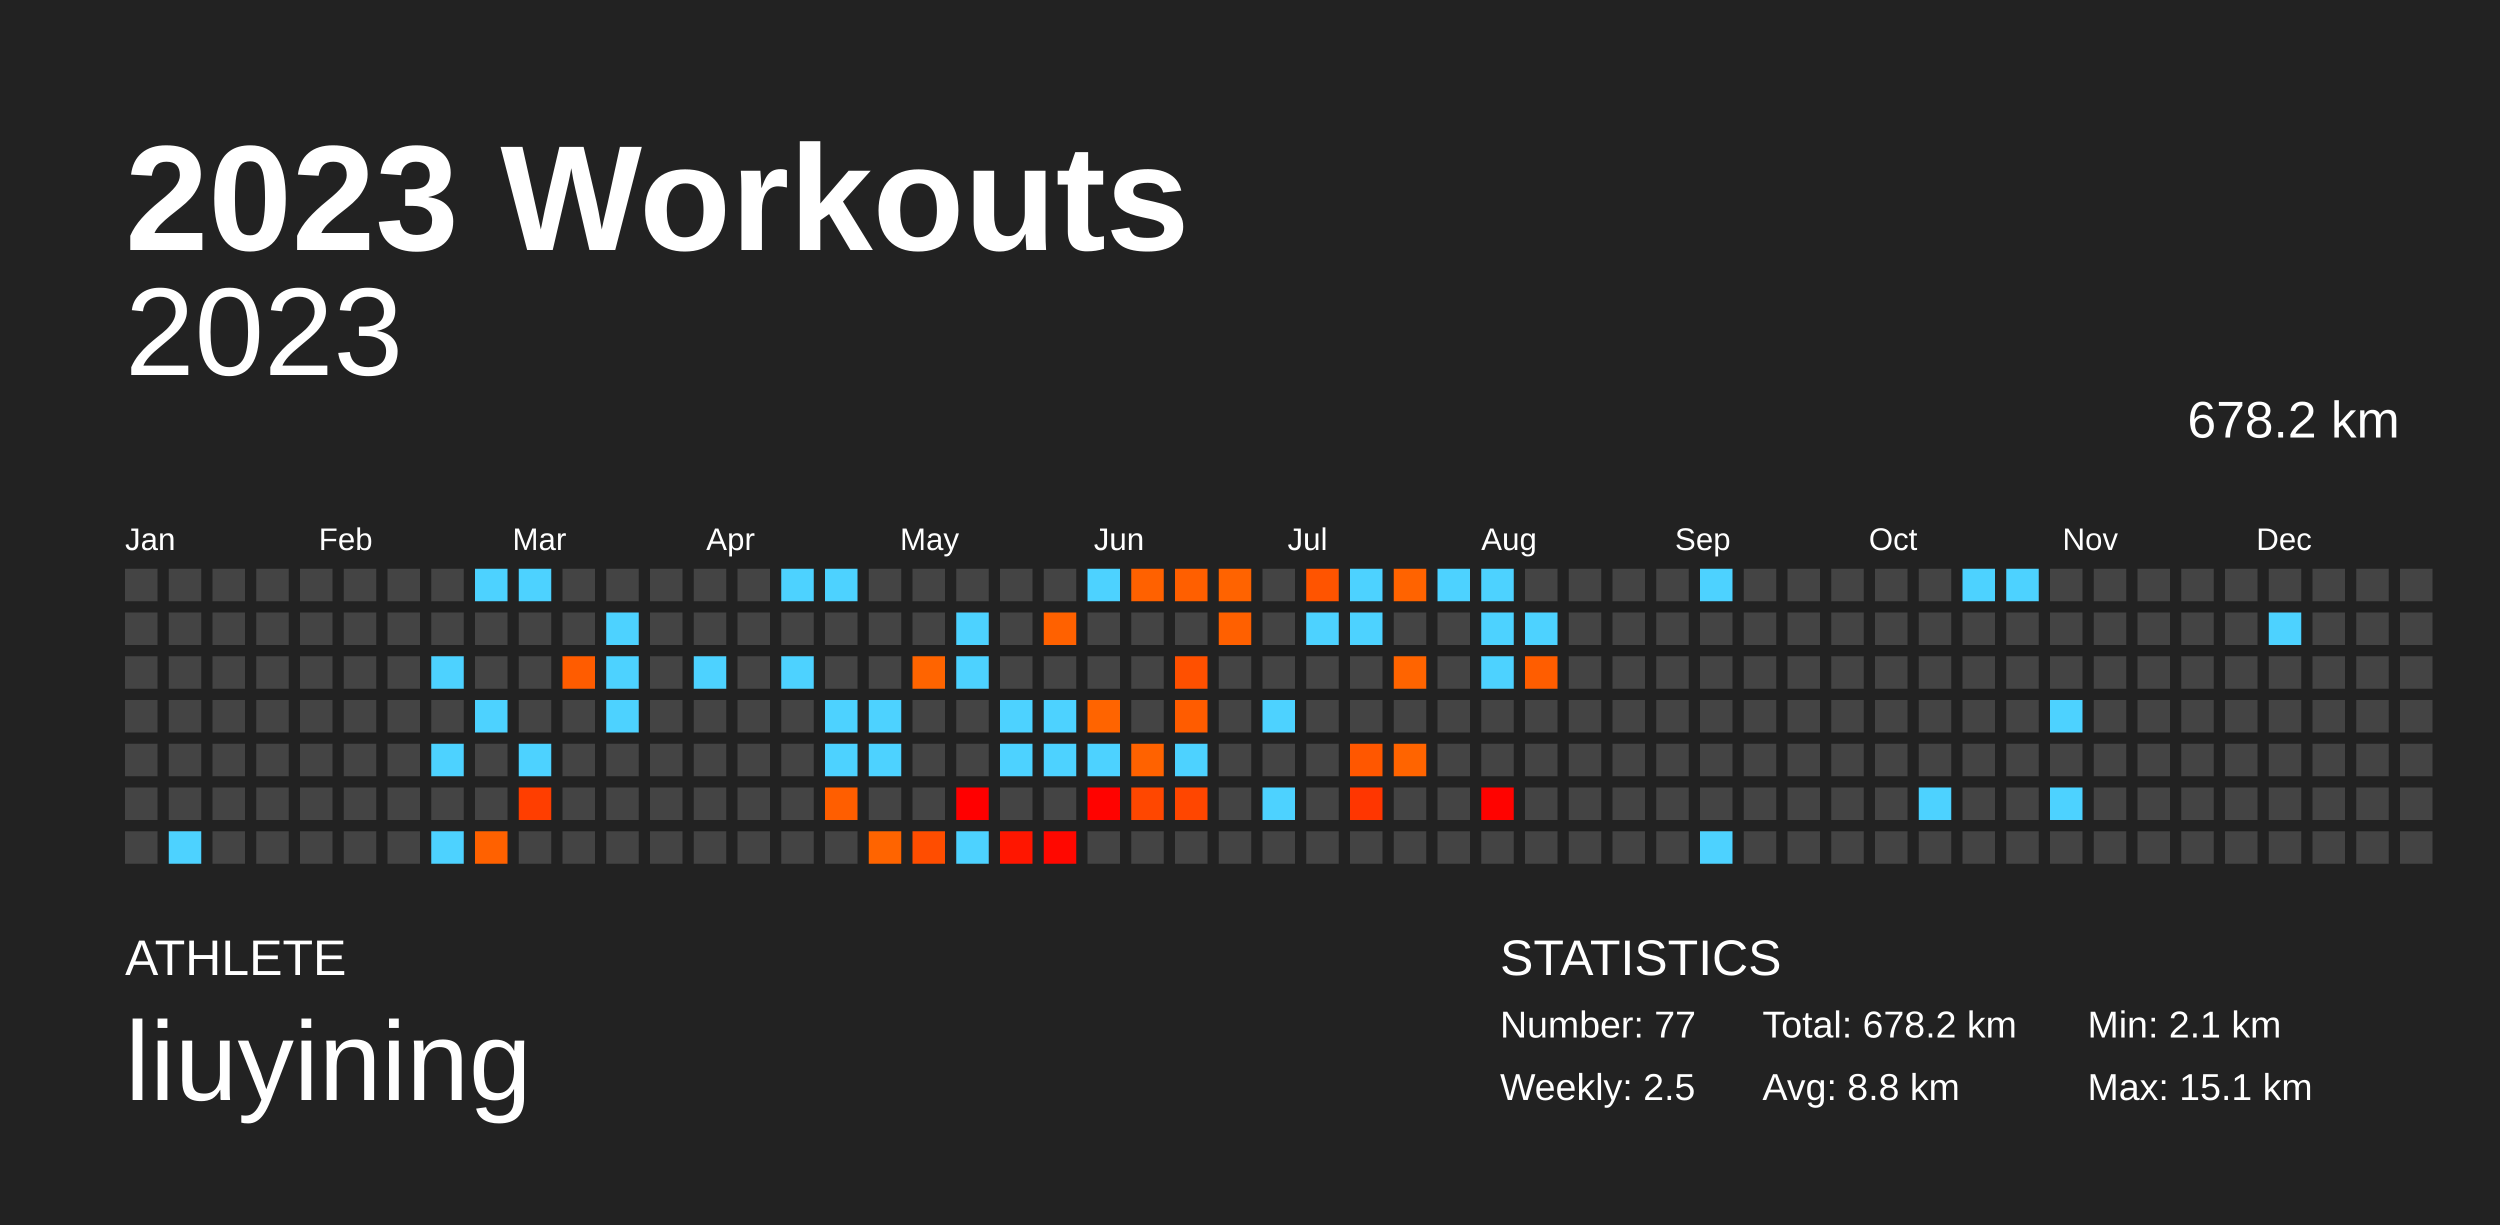
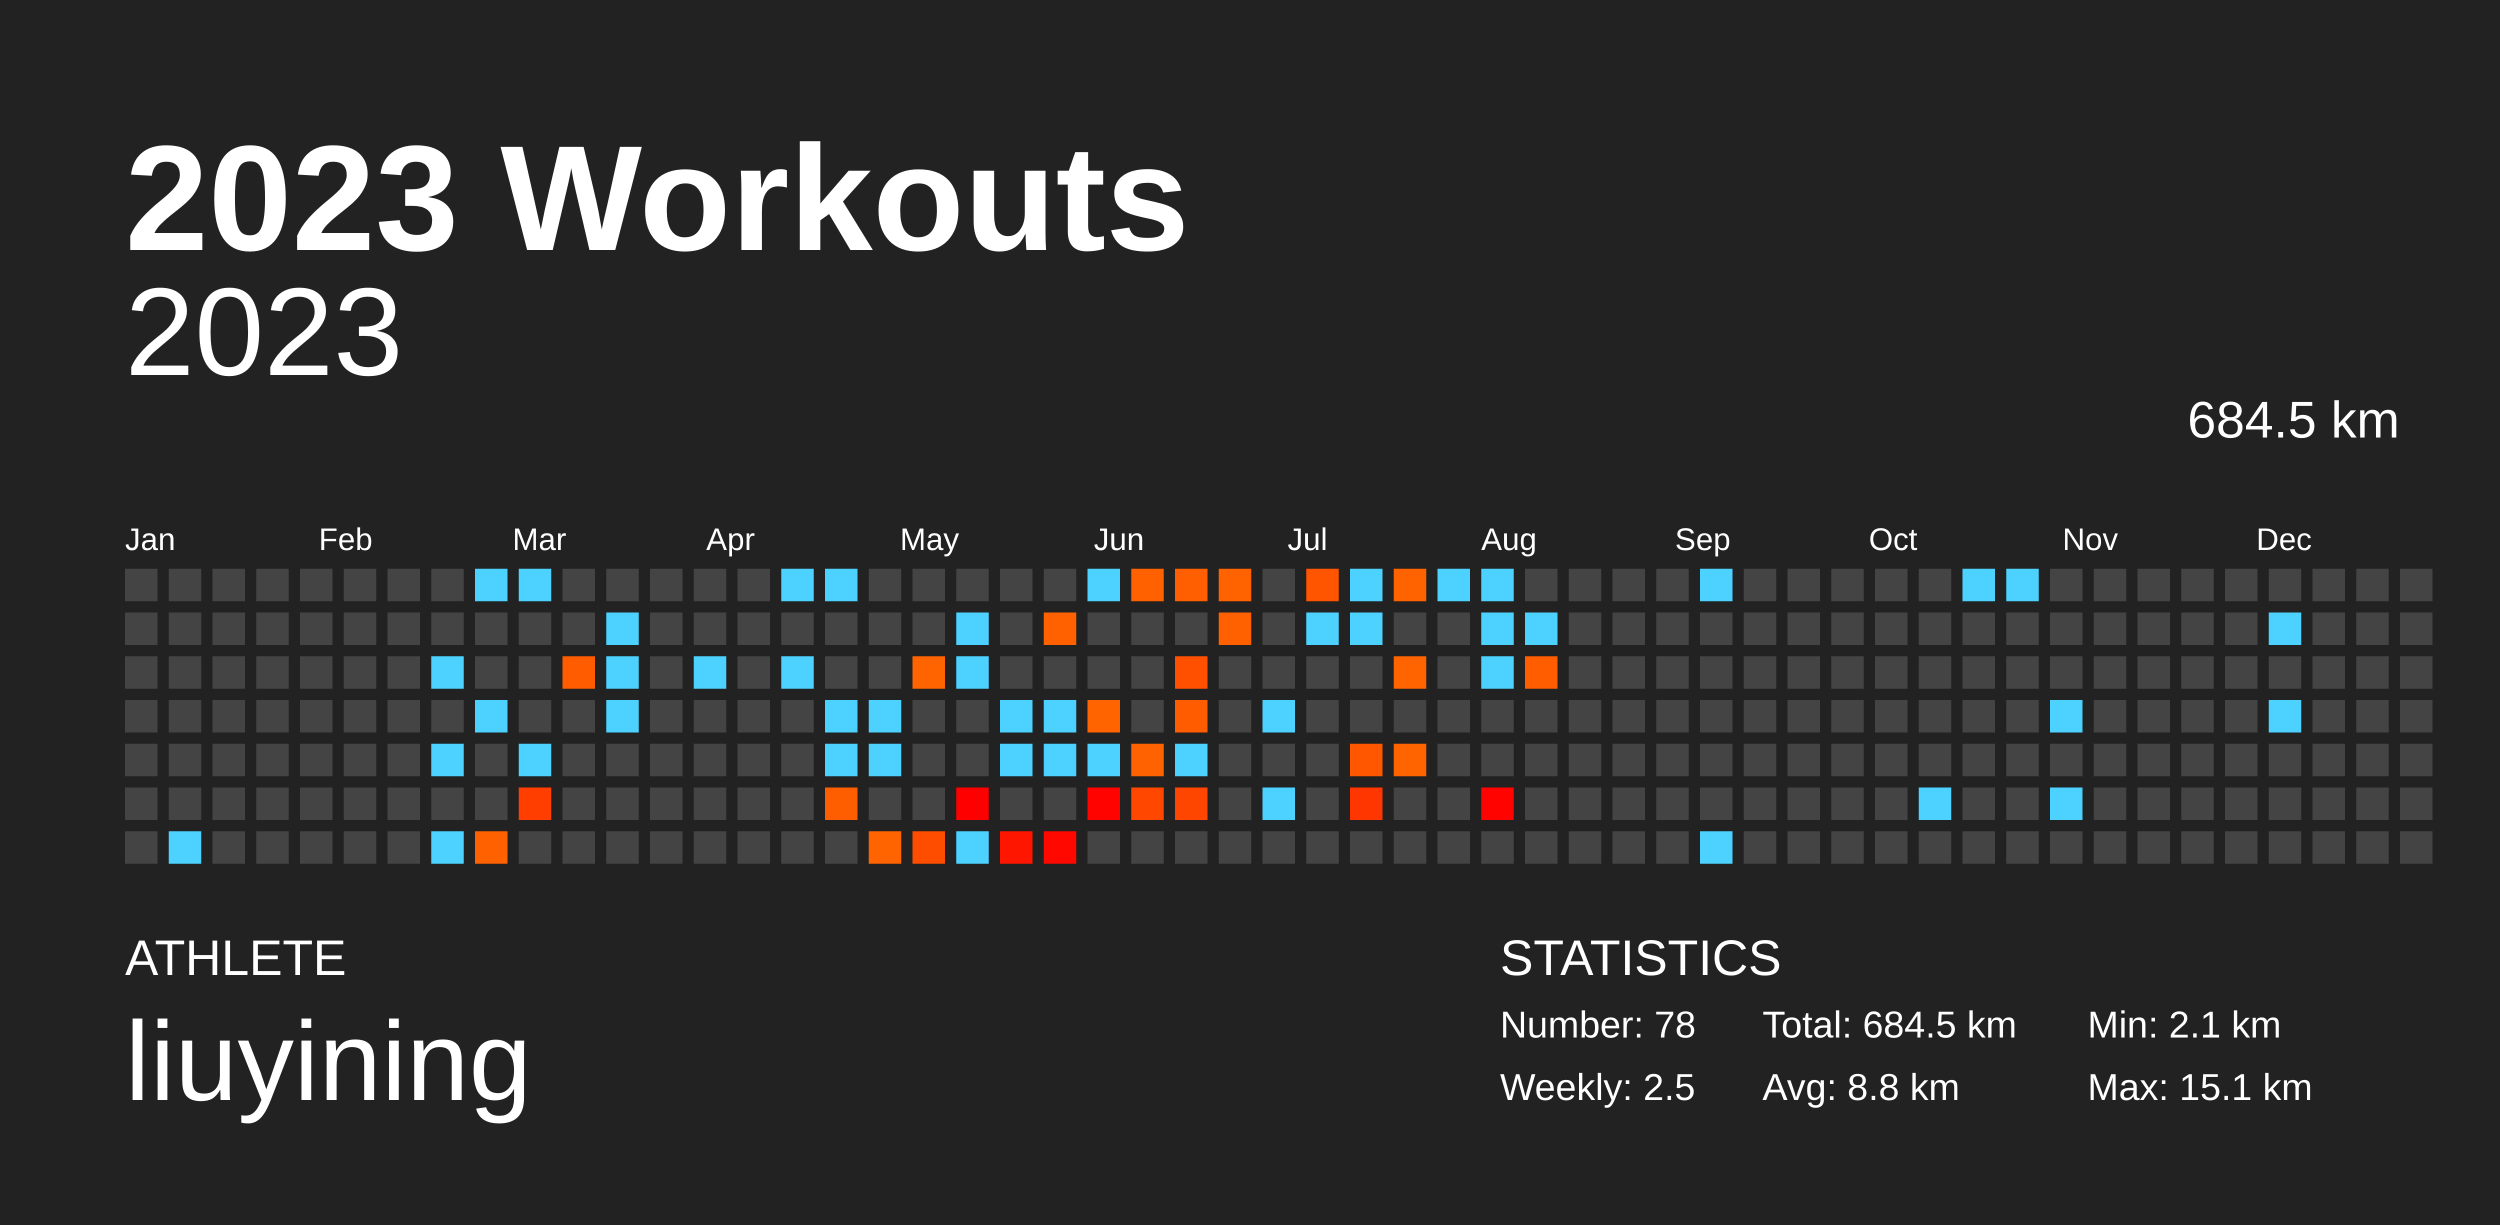
<svg xmlns="http://www.w3.org/2000/svg" baseProfile="full" height="98mm" version="1.1" viewBox="0,0,200,98" width="200mm">
  <defs />
  <rect fill="#222222" height="98" width="200" x="0" y="0" />
  <text fill="#FFFFFF" style="font-size:12px; font-family:Arial; font-weight:bold;" x="10" y="20">2023 Workouts</text>
  <text fill="#FFFFFF" style="font-size:4px; font-family:Arial" x="10" y="78">ATHLETE</text>
  <text fill="#FFFFFF" style="font-size:9px; font-family:Arial" x="10" y="88">liuyining</text>
  <text fill="#FFFFFF" style="font-size:4px; font-family:Arial" x="120" y="78">STATISTICS</text>
-   <text fill="#FFFFFF" style="font-size:3px; font-family:Arial" x="120" y="83">Number: 77</text>
+   <text fill="#FFFFFF" style="font-size:3px; font-family:Arial" x="120" y="83">Number: 78</text>
  <text fill="#FFFFFF" style="font-size:3px; font-family:Arial" x="120" y="88">Weekly: 2.5</text>
-   <text fill="#FFFFFF" style="font-size:3px; font-family:Arial" x="141" y="83">Total: 678.2 km</text>
+   <text fill="#FFFFFF" style="font-size:3px; font-family:Arial" x="141" y="83">Total: 684.5 km</text>
  <text fill="#FFFFFF" style="font-size:3px; font-family:Arial" x="141" y="88">Avg: 8.8 km</text>
  <text fill="#FFFFFF" style="font-size:3px; font-family:Arial" x="167" y="83">Min: 2.1 km</text>
  <text fill="#FFFFFF" style="font-size:3px; font-family:Arial" x="167" y="88">Max: 15.1 km</text>
  <text alignment-baseline="hanging" fill="#FFFFFF" style="font-size:10.0px; font-family:Arial;" x="10" y="30">2023</text>
-   <text alignment-baseline="hanging" fill="#FFFFFF" style="font-size:4.125px; font-family:Arial;" x="175" y="35">678.2 km</text>
+   <text alignment-baseline="hanging" fill="#FFFFFF" style="font-size:4.125px; font-family:Arial;" x="175" y="35">684.5 km</text>
  <text fill="#FFFFFF" style="font-size:2.5px; font-family:Arial" x="10.0" y="44">Jan</text>
  <text fill="#FFFFFF" style="font-size:2.5px; font-family:Arial" x="25.5" y="44">Feb</text>
  <text fill="#FFFFFF" style="font-size:2.5px; font-family:Arial" x="41.0" y="44">Mar</text>
  <text fill="#FFFFFF" style="font-size:2.5px; font-family:Arial" x="56.5" y="44">Apr</text>
  <text fill="#FFFFFF" style="font-size:2.5px; font-family:Arial" x="72.0" y="44">May</text>
  <text fill="#FFFFFF" style="font-size:2.5px; font-family:Arial" x="87.5" y="44">Jun</text>
  <text fill="#FFFFFF" style="font-size:2.5px; font-family:Arial" x="103.0" y="44">Jul</text>
  <text fill="#FFFFFF" style="font-size:2.5px; font-family:Arial" x="118.5" y="44">Aug</text>
  <text fill="#FFFFFF" style="font-size:2.5px; font-family:Arial" x="134.0" y="44">Sep</text>
  <text fill="#FFFFFF" style="font-size:2.5px; font-family:Arial" x="149.5" y="44">Oct</text>
  <text fill="#FFFFFF" style="font-size:2.5px; font-family:Arial" x="165.0" y="44">Nov</text>
  <text fill="#FFFFFF" style="font-size:2.5px; font-family:Arial" x="180.5" y="44">Dec</text>
  <rect fill="#444444" height="2.6" width="2.6" x="10.0" y="45.5" />
  <rect fill="#444444" height="2.6" width="2.6" x="10.0" y="49.0" />
  <rect fill="#444444" height="2.6" width="2.6" x="10.0" y="52.5" />
  <rect fill="#444444" height="2.6" width="2.6" x="10.0" y="56.0" />
  <rect fill="#444444" height="2.6" width="2.6" x="10.0" y="59.5" />
  <rect fill="#444444" height="2.6" width="2.6" x="10.0" y="63.0" />
  <rect fill="#444444" height="2.6" width="2.6" x="10.0" y="66.5" />
  <rect fill="#444444" height="2.6" width="2.6" x="13.5" y="45.5" />
  <rect fill="#444444" height="2.6" width="2.6" x="13.5" y="49.0" />
  <rect fill="#444444" height="2.6" width="2.6" x="13.5" y="52.5" />
  <rect fill="#444444" height="2.6" width="2.6" x="13.5" y="56.0" />
  <rect fill="#444444" height="2.6" width="2.6" x="13.5" y="59.5" />
  <rect fill="#444444" height="2.6" width="2.6" x="13.5" y="63.0" />
  <rect fill="#4dd2ff" height="2.6" width="2.6" x="13.5" y="66.5" />
  <rect fill="#444444" height="2.6" width="2.6" x="17.0" y="45.5" />
  <rect fill="#444444" height="2.6" width="2.6" x="17.0" y="49.0" />
  <rect fill="#444444" height="2.6" width="2.6" x="17.0" y="52.5" />
  <rect fill="#444444" height="2.6" width="2.6" x="17.0" y="56.0" />
  <rect fill="#444444" height="2.6" width="2.6" x="17.0" y="59.5" />
  <rect fill="#444444" height="2.6" width="2.6" x="17.0" y="63.0" />
  <rect fill="#444444" height="2.6" width="2.6" x="17.0" y="66.5" />
  <rect fill="#444444" height="2.6" width="2.6" x="20.5" y="45.5" />
  <rect fill="#444444" height="2.6" width="2.6" x="20.5" y="49.0" />
  <rect fill="#444444" height="2.6" width="2.6" x="20.5" y="52.5" />
  <rect fill="#444444" height="2.6" width="2.6" x="20.5" y="56.0" />
  <rect fill="#444444" height="2.6" width="2.6" x="20.5" y="59.5" />
  <rect fill="#444444" height="2.6" width="2.6" x="20.5" y="63.0" />
  <rect fill="#444444" height="2.6" width="2.6" x="20.5" y="66.5" />
  <rect fill="#444444" height="2.6" width="2.6" x="24.0" y="45.5" />
  <rect fill="#444444" height="2.6" width="2.6" x="24.0" y="49.0" />
  <rect fill="#444444" height="2.6" width="2.6" x="24.0" y="52.5" />
  <rect fill="#444444" height="2.6" width="2.6" x="24.0" y="56.0" />
  <rect fill="#444444" height="2.6" width="2.6" x="24.0" y="59.5" />
  <rect fill="#444444" height="2.6" width="2.6" x="24.0" y="63.0" />
  <rect fill="#444444" height="2.6" width="2.6" x="24.0" y="66.5" />
  <rect fill="#444444" height="2.6" width="2.6" x="27.5" y="45.5" />
  <rect fill="#444444" height="2.6" width="2.6" x="27.5" y="49.0" />
  <rect fill="#444444" height="2.6" width="2.6" x="27.5" y="52.5" />
  <rect fill="#444444" height="2.6" width="2.6" x="27.5" y="56.0" />
  <rect fill="#444444" height="2.6" width="2.6" x="27.5" y="59.5" />
  <rect fill="#444444" height="2.6" width="2.6" x="27.5" y="63.0" />
  <rect fill="#444444" height="2.6" width="2.6" x="27.5" y="66.5" />
  <rect fill="#444444" height="2.6" width="2.6" x="31.0" y="45.5" />
  <rect fill="#444444" height="2.6" width="2.6" x="31.0" y="49.0" />
  <rect fill="#444444" height="2.6" width="2.6" x="31.0" y="52.5" />
  <rect fill="#444444" height="2.6" width="2.6" x="31.0" y="56.0" />
  <rect fill="#444444" height="2.6" width="2.6" x="31.0" y="59.5" />
  <rect fill="#444444" height="2.6" width="2.6" x="31.0" y="63.0" />
  <rect fill="#444444" height="2.6" width="2.6" x="31.0" y="66.5" />
  <rect fill="#444444" height="2.6" width="2.6" x="34.5" y="45.5" />
  <rect fill="#444444" height="2.6" width="2.6" x="34.5" y="49.0" />
  <rect fill="#4dd2ff" height="2.6" width="2.6" x="34.5" y="52.5" />
  <rect fill="#444444" height="2.6" width="2.6" x="34.5" y="56.0" />
  <rect fill="#4dd2ff" height="2.6" width="2.6" x="34.5" y="59.5" />
  <rect fill="#444444" height="2.6" width="2.6" x="34.5" y="63.0" />
  <rect fill="#4dd2ff" height="2.6" width="2.6" x="34.5" y="66.5" />
  <rect fill="#4dd2ff" height="2.6" width="2.6" x="38.0" y="45.5" />
  <rect fill="#444444" height="2.6" width="2.6" x="38.0" y="49.0" />
  <rect fill="#444444" height="2.6" width="2.6" x="38.0" y="52.5" />
  <rect fill="#4dd2ff" height="2.6" width="2.6" x="38.0" y="56.0" />
  <rect fill="#444444" height="2.6" width="2.6" x="38.0" y="59.5" />
  <rect fill="#444444" height="2.6" width="2.6" x="38.0" y="63.0" />
  <rect fill="#ff6100" height="2.6" width="2.6" x="38.0" y="66.5" />
  <rect fill="#4dd2ff" height="2.6" width="2.6" x="41.5" y="45.5" />
  <rect fill="#444444" height="2.6" width="2.6" x="41.5" y="49.0" />
  <rect fill="#444444" height="2.6" width="2.6" x="41.5" y="52.5" />
  <rect fill="#444444" height="2.6" width="2.6" x="41.5" y="56.0" />
  <rect fill="#4dd2ff" height="2.6" width="2.6" x="41.5" y="59.5" />
  <rect fill="#ff3e00" height="2.6" width="2.6" x="41.5" y="63.0" />
  <rect fill="#444444" height="2.6" width="2.6" x="41.5" y="66.5" />
  <rect fill="#444444" height="2.6" width="2.6" x="45.0" y="45.5" />
  <rect fill="#444444" height="2.6" width="2.6" x="45.0" y="49.0" />
  <rect fill="#ff5c00" height="2.6" width="2.6" x="45.0" y="52.5" />
  <rect fill="#444444" height="2.6" width="2.6" x="45.0" y="56.0" />
  <rect fill="#444444" height="2.6" width="2.6" x="45.0" y="59.5" />
  <rect fill="#444444" height="2.6" width="2.6" x="45.0" y="63.0" />
  <rect fill="#444444" height="2.6" width="2.6" x="45.0" y="66.5" />
  <rect fill="#444444" height="2.6" width="2.6" x="48.5" y="45.5" />
  <rect fill="#4dd2ff" height="2.6" width="2.6" x="48.5" y="49.0" />
  <rect fill="#4dd2ff" height="2.6" width="2.6" x="48.5" y="52.5" />
  <rect fill="#4dd2ff" height="2.6" width="2.6" x="48.5" y="56.0" />
  <rect fill="#444444" height="2.6" width="2.6" x="48.5" y="59.5" />
  <rect fill="#444444" height="2.6" width="2.6" x="48.5" y="63.0" />
  <rect fill="#444444" height="2.6" width="2.6" x="48.5" y="66.5" />
  <rect fill="#444444" height="2.6" width="2.6" x="52.0" y="45.5" />
  <rect fill="#444444" height="2.6" width="2.6" x="52.0" y="49.0" />
  <rect fill="#444444" height="2.6" width="2.6" x="52.0" y="52.5" />
  <rect fill="#444444" height="2.6" width="2.6" x="52.0" y="56.0" />
  <rect fill="#444444" height="2.6" width="2.6" x="52.0" y="59.5" />
  <rect fill="#444444" height="2.6" width="2.6" x="52.0" y="63.0" />
  <rect fill="#444444" height="2.6" width="2.6" x="52.0" y="66.5" />
  <rect fill="#444444" height="2.6" width="2.6" x="55.5" y="45.5" />
  <rect fill="#444444" height="2.6" width="2.6" x="55.5" y="49.0" />
  <rect fill="#4dd2ff" height="2.6" width="2.6" x="55.5" y="52.5" />
  <rect fill="#444444" height="2.6" width="2.6" x="55.5" y="56.0" />
  <rect fill="#444444" height="2.6" width="2.6" x="55.5" y="59.5" />
  <rect fill="#444444" height="2.6" width="2.6" x="55.5" y="63.0" />
  <rect fill="#444444" height="2.6" width="2.6" x="55.5" y="66.5" />
  <rect fill="#444444" height="2.6" width="2.6" x="59.0" y="45.5" />
  <rect fill="#444444" height="2.6" width="2.6" x="59.0" y="49.0" />
  <rect fill="#444444" height="2.6" width="2.6" x="59.0" y="52.5" />
  <rect fill="#444444" height="2.6" width="2.6" x="59.0" y="56.0" />
  <rect fill="#444444" height="2.6" width="2.6" x="59.0" y="59.5" />
  <rect fill="#444444" height="2.6" width="2.6" x="59.0" y="63.0" />
  <rect fill="#444444" height="2.6" width="2.6" x="59.0" y="66.5" />
  <rect fill="#4dd2ff" height="2.6" width="2.6" x="62.5" y="45.5" />
  <rect fill="#444444" height="2.6" width="2.6" x="62.5" y="49.0" />
  <rect fill="#4dd2ff" height="2.6" width="2.6" x="62.5" y="52.5" />
  <rect fill="#444444" height="2.6" width="2.6" x="62.5" y="56.0" />
  <rect fill="#444444" height="2.6" width="2.6" x="62.5" y="59.5" />
  <rect fill="#444444" height="2.6" width="2.6" x="62.5" y="63.0" />
  <rect fill="#444444" height="2.6" width="2.6" x="62.5" y="66.5" />
  <rect fill="#4dd2ff" height="2.6" width="2.6" x="66.0" y="45.5" />
  <rect fill="#444444" height="2.6" width="2.6" x="66.0" y="49.0" />
  <rect fill="#444444" height="2.6" width="2.6" x="66.0" y="52.5" />
  <rect fill="#4dd2ff" height="2.6" width="2.6" x="66.0" y="56.0" />
  <rect fill="#4dd2ff" height="2.6" width="2.6" x="66.0" y="59.5" />
  <rect fill="#ff5e00" height="2.6" width="2.6" x="66.0" y="63.0" />
  <rect fill="#444444" height="2.6" width="2.6" x="66.0" y="66.5" />
  <rect fill="#444444" height="2.6" width="2.6" x="69.5" y="45.5" />
  <rect fill="#444444" height="2.6" width="2.6" x="69.5" y="49.0" />
  <rect fill="#444444" height="2.6" width="2.6" x="69.5" y="52.5" />
  <rect fill="#4dd2ff" height="2.6" width="2.6" x="69.5" y="56.0" />
  <rect fill="#4dd2ff" height="2.6" width="2.6" x="69.5" y="59.5" />
  <rect fill="#444444" height="2.6" width="2.6" x="69.5" y="63.0" />
  <rect fill="#ff6400" height="2.6" width="2.6" x="69.5" y="66.5" />
  <rect fill="#444444" height="2.6" width="2.6" x="73.0" y="45.5" />
  <rect fill="#444444" height="2.6" width="2.6" x="73.0" y="49.0" />
  <rect fill="#ff6400" height="2.6" width="2.6" x="73.0" y="52.5" />
  <rect fill="#444444" height="2.6" width="2.6" x="73.0" y="56.0" />
  <rect fill="#444444" height="2.6" width="2.6" x="73.0" y="59.5" />
  <rect fill="#444444" height="2.6" width="2.6" x="73.0" y="63.0" />
  <rect fill="#ff4d00" height="2.6" width="2.6" x="73.0" y="66.5" />
  <rect fill="#444444" height="2.6" width="2.6" x="76.5" y="45.5" />
  <rect fill="#4dd2ff" height="2.6" width="2.6" x="76.5" y="49.0" />
  <rect fill="#4dd2ff" height="2.6" width="2.6" x="76.5" y="52.5" />
  <rect fill="#444444" height="2.6" width="2.6" x="76.5" y="56.0" />
  <rect fill="#444444" height="2.6" width="2.6" x="76.5" y="59.5" />
  <rect fill="#ff0000" height="2.6" width="2.6" x="76.5" y="63.0" />
  <rect fill="#4dd2ff" height="2.6" width="2.6" x="76.5" y="66.5" />
  <rect fill="#444444" height="2.6" width="2.6" x="80.0" y="45.5" />
  <rect fill="#444444" height="2.6" width="2.6" x="80.0" y="49.0" />
  <rect fill="#444444" height="2.6" width="2.6" x="80.0" y="52.5" />
  <rect fill="#4dd2ff" height="2.6" width="2.6" x="80.0" y="56.0" />
  <rect fill="#4dd2ff" height="2.6" width="2.6" x="80.0" y="59.5" />
  <rect fill="#444444" height="2.6" width="2.6" x="80.0" y="63.0" />
  <rect fill="#ff1600" height="2.6" width="2.6" x="80.0" y="66.5" />
  <rect fill="#444444" height="2.6" width="2.6" x="83.5" y="45.5" />
  <rect fill="#ff6100" height="2.6" width="2.6" x="83.5" y="49.0" />
  <rect fill="#444444" height="2.6" width="2.6" x="83.5" y="52.5" />
  <rect fill="#4dd2ff" height="2.6" width="2.6" x="83.5" y="56.0" />
  <rect fill="#4dd2ff" height="2.6" width="2.6" x="83.5" y="59.5" />
  <rect fill="#444444" height="2.6" width="2.6" x="83.5" y="63.0" />
  <rect fill="#ff0800" height="2.6" width="2.6" x="83.5" y="66.5" />
  <rect fill="#4dd2ff" height="2.6" width="2.6" x="87.0" y="45.5" />
  <rect fill="#444444" height="2.6" width="2.6" x="87.0" y="49.0" />
  <rect fill="#444444" height="2.6" width="2.6" x="87.0" y="52.5" />
  <rect fill="#ff6400" height="2.6" width="2.6" x="87.0" y="56.0" />
  <rect fill="#4dd2ff" height="2.6" width="2.6" x="87.0" y="59.5" />
  <rect fill="#ff0300" height="2.6" width="2.6" x="87.0" y="63.0" />
  <rect fill="#444444" height="2.6" width="2.6" x="87.0" y="66.5" />
  <rect fill="#ff6100" height="2.6" width="2.6" x="90.5" y="45.5" />
  <rect fill="#444444" height="2.6" width="2.6" x="90.5" y="49.0" />
  <rect fill="#444444" height="2.6" width="2.6" x="90.5" y="52.5" />
  <rect fill="#444444" height="2.6" width="2.6" x="90.5" y="56.0" />
  <rect fill="#ff6200" height="2.6" width="2.6" x="90.5" y="59.5" />
  <rect fill="#ff4700" height="2.6" width="2.6" x="90.5" y="63.0" />
  <rect fill="#444444" height="2.6" width="2.6" x="90.5" y="66.5" />
  <rect fill="#ff5f00" height="2.6" width="2.6" x="94.0" y="45.5" />
  <rect fill="#444444" height="2.6" width="2.6" x="94.0" y="49.0" />
  <rect fill="#ff5000" height="2.6" width="2.6" x="94.0" y="52.5" />
  <rect fill="#ff5c00" height="2.6" width="2.6" x="94.0" y="56.0" />
  <rect fill="#4dd2ff" height="2.6" width="2.6" x="94.0" y="59.5" />
  <rect fill="#ff4600" height="2.6" width="2.6" x="94.0" y="63.0" />
  <rect fill="#444444" height="2.6" width="2.6" x="94.0" y="66.5" />
  <rect fill="#ff6300" height="2.6" width="2.6" x="97.5" y="45.5" />
  <rect fill="#ff6000" height="2.6" width="2.6" x="97.5" y="49.0" />
  <rect fill="#444444" height="2.6" width="2.6" x="97.5" y="52.5" />
  <rect fill="#444444" height="2.6" width="2.6" x="97.5" y="56.0" />
  <rect fill="#444444" height="2.6" width="2.6" x="97.5" y="59.5" />
  <rect fill="#444444" height="2.6" width="2.6" x="97.5" y="63.0" />
  <rect fill="#444444" height="2.6" width="2.6" x="97.5" y="66.5" />
  <rect fill="#444444" height="2.6" width="2.6" x="101.0" y="45.5" />
  <rect fill="#444444" height="2.6" width="2.6" x="101.0" y="49.0" />
  <rect fill="#444444" height="2.6" width="2.6" x="101.0" y="52.5" />
  <rect fill="#4dd2ff" height="2.6" width="2.6" x="101.0" y="56.0" />
  <rect fill="#444444" height="2.6" width="2.6" x="101.0" y="59.5" />
  <rect fill="#4dd2ff" height="2.6" width="2.6" x="101.0" y="63.0" />
  <rect fill="#444444" height="2.6" width="2.6" x="101.0" y="66.5" />
  <rect fill="#ff5400" height="2.6" width="2.6" x="104.5" y="45.5" />
  <rect fill="#4dd2ff" height="2.6" width="2.6" x="104.5" y="49.0" />
  <rect fill="#444444" height="2.6" width="2.6" x="104.5" y="52.5" />
  <rect fill="#444444" height="2.6" width="2.6" x="104.5" y="56.0" />
  <rect fill="#444444" height="2.6" width="2.6" x="104.5" y="59.5" />
  <rect fill="#444444" height="2.6" width="2.6" x="104.5" y="63.0" />
  <rect fill="#444444" height="2.6" width="2.6" x="104.5" y="66.5" />
  <rect fill="#4dd2ff" height="2.6" width="2.6" x="108.0" y="45.5" />
  <rect fill="#4dd2ff" height="2.6" width="2.6" x="108.0" y="49.0" />
  <rect fill="#444444" height="2.6" width="2.6" x="108.0" y="52.5" />
  <rect fill="#444444" height="2.6" width="2.6" x="108.0" y="56.0" />
  <rect fill="#ff5700" height="2.6" width="2.6" x="108.0" y="59.5" />
  <rect fill="#ff3600" height="2.6" width="2.6" x="108.0" y="63.0" />
  <rect fill="#444444" height="2.6" width="2.6" x="108.0" y="66.5" />
  <rect fill="#ff6300" height="2.6" width="2.6" x="111.5" y="45.5" />
  <rect fill="#444444" height="2.6" width="2.6" x="111.5" y="49.0" />
  <rect fill="#ff6400" height="2.6" width="2.6" x="111.5" y="52.5" />
  <rect fill="#444444" height="2.6" width="2.6" x="111.5" y="56.0" />
  <rect fill="#ff6400" height="2.6" width="2.6" x="111.5" y="59.5" />
  <rect fill="#444444" height="2.6" width="2.6" x="111.5" y="63.0" />
  <rect fill="#444444" height="2.6" width="2.6" x="111.5" y="66.5" />
  <rect fill="#4dd2ff" height="2.6" width="2.6" x="115.0" y="45.5" />
  <rect fill="#444444" height="2.6" width="2.6" x="115.0" y="49.0" />
  <rect fill="#444444" height="2.6" width="2.6" x="115.0" y="52.5" />
  <rect fill="#444444" height="2.6" width="2.6" x="115.0" y="56.0" />
  <rect fill="#444444" height="2.6" width="2.6" x="115.0" y="59.5" />
  <rect fill="#444444" height="2.6" width="2.6" x="115.0" y="63.0" />
  <rect fill="#444444" height="2.6" width="2.6" x="115.0" y="66.5" />
  <rect fill="#4dd2ff" height="2.6" width="2.6" x="118.5" y="45.5" />
  <rect fill="#4dd2ff" height="2.6" width="2.6" x="118.5" y="49.0" />
  <rect fill="#4dd2ff" height="2.6" width="2.6" x="118.5" y="52.5" />
  <rect fill="#444444" height="2.6" width="2.6" x="118.5" y="56.0" />
  <rect fill="#444444" height="2.6" width="2.6" x="118.5" y="59.5" />
  <rect fill="#ff0300" height="2.6" width="2.6" x="118.5" y="63.0" />
  <rect fill="#444444" height="2.6" width="2.6" x="118.5" y="66.5" />
  <rect fill="#444444" height="2.6" width="2.6" x="122.0" y="45.5" />
  <rect fill="#4dd2ff" height="2.6" width="2.6" x="122.0" y="49.0" />
  <rect fill="#ff5d00" height="2.6" width="2.6" x="122.0" y="52.5" />
  <rect fill="#444444" height="2.6" width="2.6" x="122.0" y="56.0" />
  <rect fill="#444444" height="2.6" width="2.6" x="122.0" y="59.5" />
  <rect fill="#444444" height="2.6" width="2.6" x="122.0" y="63.0" />
  <rect fill="#444444" height="2.6" width="2.6" x="122.0" y="66.5" />
  <rect fill="#444444" height="2.6" width="2.6" x="125.5" y="45.5" />
  <rect fill="#444444" height="2.6" width="2.6" x="125.5" y="49.0" />
  <rect fill="#444444" height="2.6" width="2.6" x="125.5" y="52.5" />
  <rect fill="#444444" height="2.6" width="2.6" x="125.5" y="56.0" />
  <rect fill="#444444" height="2.6" width="2.6" x="125.5" y="59.5" />
  <rect fill="#444444" height="2.6" width="2.6" x="125.5" y="63.0" />
  <rect fill="#444444" height="2.6" width="2.6" x="125.5" y="66.5" />
  <rect fill="#444444" height="2.6" width="2.6" x="129.0" y="45.5" />
  <rect fill="#444444" height="2.6" width="2.6" x="129.0" y="49.0" />
  <rect fill="#444444" height="2.6" width="2.6" x="129.0" y="52.5" />
  <rect fill="#444444" height="2.6" width="2.6" x="129.0" y="56.0" />
  <rect fill="#444444" height="2.6" width="2.6" x="129.0" y="59.5" />
  <rect fill="#444444" height="2.6" width="2.6" x="129.0" y="63.0" />
  <rect fill="#444444" height="2.6" width="2.6" x="129.0" y="66.5" />
  <rect fill="#444444" height="2.6" width="2.6" x="132.5" y="45.5" />
  <rect fill="#444444" height="2.6" width="2.6" x="132.5" y="49.0" />
  <rect fill="#444444" height="2.6" width="2.6" x="132.5" y="52.5" />
  <rect fill="#444444" height="2.6" width="2.6" x="132.5" y="56.0" />
  <rect fill="#444444" height="2.6" width="2.6" x="132.5" y="59.5" />
  <rect fill="#444444" height="2.6" width="2.6" x="132.5" y="63.0" />
  <rect fill="#444444" height="2.6" width="2.6" x="132.5" y="66.5" />
  <rect fill="#4dd2ff" height="2.6" width="2.6" x="136.0" y="45.5" />
  <rect fill="#444444" height="2.6" width="2.6" x="136.0" y="49.0" />
  <rect fill="#444444" height="2.6" width="2.6" x="136.0" y="52.5" />
  <rect fill="#444444" height="2.6" width="2.6" x="136.0" y="56.0" />
  <rect fill="#444444" height="2.6" width="2.6" x="136.0" y="59.5" />
  <rect fill="#444444" height="2.6" width="2.6" x="136.0" y="63.0" />
  <rect fill="#4dd2ff" height="2.6" width="2.6" x="136.0" y="66.5" />
  <rect fill="#444444" height="2.6" width="2.6" x="139.5" y="45.5" />
  <rect fill="#444444" height="2.6" width="2.6" x="139.5" y="49.0" />
  <rect fill="#444444" height="2.6" width="2.6" x="139.5" y="52.5" />
  <rect fill="#444444" height="2.6" width="2.6" x="139.5" y="56.0" />
  <rect fill="#444444" height="2.6" width="2.6" x="139.5" y="59.5" />
  <rect fill="#444444" height="2.6" width="2.6" x="139.5" y="63.0" />
  <rect fill="#444444" height="2.6" width="2.6" x="139.5" y="66.5" />
  <rect fill="#444444" height="2.6" width="2.6" x="143.0" y="45.5" />
  <rect fill="#444444" height="2.6" width="2.6" x="143.0" y="49.0" />
  <rect fill="#444444" height="2.6" width="2.6" x="143.0" y="52.5" />
  <rect fill="#444444" height="2.6" width="2.6" x="143.0" y="56.0" />
  <rect fill="#444444" height="2.6" width="2.6" x="143.0" y="59.5" />
  <rect fill="#444444" height="2.6" width="2.6" x="143.0" y="63.0" />
  <rect fill="#444444" height="2.6" width="2.6" x="143.0" y="66.5" />
  <rect fill="#444444" height="2.6" width="2.6" x="146.5" y="45.5" />
  <rect fill="#444444" height="2.6" width="2.6" x="146.5" y="49.0" />
  <rect fill="#444444" height="2.6" width="2.6" x="146.5" y="52.5" />
  <rect fill="#444444" height="2.6" width="2.6" x="146.5" y="56.0" />
  <rect fill="#444444" height="2.6" width="2.6" x="146.5" y="59.5" />
  <rect fill="#444444" height="2.6" width="2.6" x="146.5" y="63.0" />
  <rect fill="#444444" height="2.6" width="2.6" x="146.5" y="66.5" />
  <rect fill="#444444" height="2.6" width="2.6" x="150.0" y="45.5" />
  <rect fill="#444444" height="2.6" width="2.6" x="150.0" y="49.0" />
  <rect fill="#444444" height="2.6" width="2.6" x="150.0" y="52.5" />
  <rect fill="#444444" height="2.6" width="2.6" x="150.0" y="56.0" />
  <rect fill="#444444" height="2.6" width="2.6" x="150.0" y="59.5" />
  <rect fill="#444444" height="2.6" width="2.6" x="150.0" y="63.0" />
  <rect fill="#444444" height="2.6" width="2.6" x="150.0" y="66.5" />
  <rect fill="#444444" height="2.6" width="2.6" x="153.5" y="45.5" />
  <rect fill="#444444" height="2.6" width="2.6" x="153.5" y="49.0" />
  <rect fill="#444444" height="2.6" width="2.6" x="153.5" y="52.5" />
  <rect fill="#444444" height="2.6" width="2.6" x="153.5" y="56.0" />
  <rect fill="#444444" height="2.6" width="2.6" x="153.5" y="59.5" />
  <rect fill="#4dd2ff" height="2.6" width="2.6" x="153.5" y="63.0" />
  <rect fill="#444444" height="2.6" width="2.6" x="153.5" y="66.5" />
  <rect fill="#4dd2ff" height="2.6" width="2.6" x="157.0" y="45.5" />
  <rect fill="#444444" height="2.6" width="2.6" x="157.0" y="49.0" />
  <rect fill="#444444" height="2.6" width="2.6" x="157.0" y="52.5" />
  <rect fill="#444444" height="2.6" width="2.6" x="157.0" y="56.0" />
  <rect fill="#444444" height="2.6" width="2.6" x="157.0" y="59.5" />
  <rect fill="#444444" height="2.6" width="2.6" x="157.0" y="63.0" />
  <rect fill="#444444" height="2.6" width="2.6" x="157.0" y="66.5" />
  <rect fill="#4dd2ff" height="2.6" width="2.6" x="160.5" y="45.5" />
  <rect fill="#444444" height="2.6" width="2.6" x="160.5" y="49.0" />
  <rect fill="#444444" height="2.6" width="2.6" x="160.5" y="52.5" />
  <rect fill="#444444" height="2.6" width="2.6" x="160.5" y="56.0" />
  <rect fill="#444444" height="2.6" width="2.6" x="160.5" y="59.5" />
  <rect fill="#444444" height="2.6" width="2.6" x="160.5" y="63.0" />
  <rect fill="#444444" height="2.6" width="2.6" x="160.5" y="66.5" />
  <rect fill="#444444" height="2.6" width="2.6" x="164.0" y="45.5" />
  <rect fill="#444444" height="2.6" width="2.6" x="164.0" y="49.0" />
  <rect fill="#444444" height="2.6" width="2.6" x="164.0" y="52.5" />
  <rect fill="#4dd2ff" height="2.6" width="2.6" x="164.0" y="56.0" />
  <rect fill="#444444" height="2.6" width="2.6" x="164.0" y="59.5" />
  <rect fill="#4dd2ff" height="2.6" width="2.6" x="164.0" y="63.0" />
  <rect fill="#444444" height="2.6" width="2.6" x="164.0" y="66.5" />
  <rect fill="#444444" height="2.6" width="2.6" x="167.5" y="45.5" />
  <rect fill="#444444" height="2.6" width="2.6" x="167.5" y="49.0" />
  <rect fill="#444444" height="2.6" width="2.6" x="167.5" y="52.5" />
  <rect fill="#444444" height="2.6" width="2.6" x="167.5" y="56.0" />
  <rect fill="#444444" height="2.6" width="2.6" x="167.5" y="59.5" />
  <rect fill="#444444" height="2.6" width="2.6" x="167.5" y="63.0" />
  <rect fill="#444444" height="2.6" width="2.6" x="167.5" y="66.5" />
  <rect fill="#444444" height="2.6" width="2.6" x="171.0" y="45.5" />
  <rect fill="#444444" height="2.6" width="2.6" x="171.0" y="49.0" />
  <rect fill="#444444" height="2.6" width="2.6" x="171.0" y="52.5" />
  <rect fill="#444444" height="2.6" width="2.6" x="171.0" y="56.0" />
  <rect fill="#444444" height="2.6" width="2.6" x="171.0" y="59.5" />
  <rect fill="#444444" height="2.6" width="2.6" x="171.0" y="63.0" />
  <rect fill="#444444" height="2.6" width="2.6" x="171.0" y="66.5" />
  <rect fill="#444444" height="2.6" width="2.6" x="174.5" y="45.5" />
  <rect fill="#444444" height="2.6" width="2.6" x="174.5" y="49.0" />
  <rect fill="#444444" height="2.6" width="2.6" x="174.5" y="52.5" />
  <rect fill="#444444" height="2.6" width="2.6" x="174.5" y="56.0" />
  <rect fill="#444444" height="2.6" width="2.6" x="174.5" y="59.5" />
  <rect fill="#444444" height="2.6" width="2.6" x="174.5" y="63.0" />
  <rect fill="#444444" height="2.6" width="2.6" x="174.5" y="66.5" />
  <rect fill="#444444" height="2.6" width="2.6" x="178.0" y="45.5" />
  <rect fill="#444444" height="2.6" width="2.6" x="178.0" y="49.0" />
  <rect fill="#444444" height="2.6" width="2.6" x="178.0" y="52.5" />
  <rect fill="#444444" height="2.6" width="2.6" x="178.0" y="56.0" />
  <rect fill="#444444" height="2.6" width="2.6" x="178.0" y="59.5" />
  <rect fill="#444444" height="2.6" width="2.6" x="178.0" y="63.0" />
  <rect fill="#444444" height="2.6" width="2.6" x="178.0" y="66.5" />
  <rect fill="#444444" height="2.6" width="2.6" x="181.5" y="45.5" />
  <rect fill="#4dd2ff" height="2.6" width="2.6" x="181.5" y="49.0" />
  <rect fill="#444444" height="2.6" width="2.6" x="181.5" y="52.5" />
-   <rect fill="#444444" height="2.6" width="2.6" x="181.5" y="56.0" />
+   <rect fill="#4dd2ff" height="2.6" width="2.6" x="181.5" y="56.0" />
  <rect fill="#444444" height="2.6" width="2.6" x="181.5" y="59.5" />
  <rect fill="#444444" height="2.6" width="2.6" x="181.5" y="63.0" />
  <rect fill="#444444" height="2.6" width="2.6" x="181.5" y="66.5" />
  <rect fill="#444444" height="2.6" width="2.6" x="185.0" y="45.5" />
  <rect fill="#444444" height="2.6" width="2.6" x="185.0" y="49.0" />
  <rect fill="#444444" height="2.6" width="2.6" x="185.0" y="52.5" />
  <rect fill="#444444" height="2.6" width="2.6" x="185.0" y="56.0" />
  <rect fill="#444444" height="2.6" width="2.6" x="185.0" y="59.5" />
  <rect fill="#444444" height="2.6" width="2.6" x="185.0" y="63.0" />
  <rect fill="#444444" height="2.6" width="2.6" x="185.0" y="66.5" />
  <rect fill="#444444" height="2.6" width="2.6" x="188.5" y="45.5" />
  <rect fill="#444444" height="2.6" width="2.6" x="188.5" y="49.0" />
  <rect fill="#444444" height="2.6" width="2.6" x="188.5" y="52.5" />
  <rect fill="#444444" height="2.6" width="2.6" x="188.5" y="56.0" />
  <rect fill="#444444" height="2.6" width="2.6" x="188.5" y="59.5" />
  <rect fill="#444444" height="2.6" width="2.6" x="188.5" y="63.0" />
  <rect fill="#444444" height="2.6" width="2.6" x="188.5" y="66.5" />
  <rect fill="#444444" height="2.6" width="2.6" x="192.0" y="45.5" />
  <rect fill="#444444" height="2.6" width="2.6" x="192.0" y="49.0" />
  <rect fill="#444444" height="2.6" width="2.6" x="192.0" y="52.5" />
  <rect fill="#444444" height="2.6" width="2.6" x="192.0" y="56.0" />
  <rect fill="#444444" height="2.6" width="2.6" x="192.0" y="59.5" />
  <rect fill="#444444" height="2.6" width="2.6" x="192.0" y="63.0" />
  <rect fill="#444444" height="2.6" width="2.6" x="192.0" y="66.5" />
</svg>
